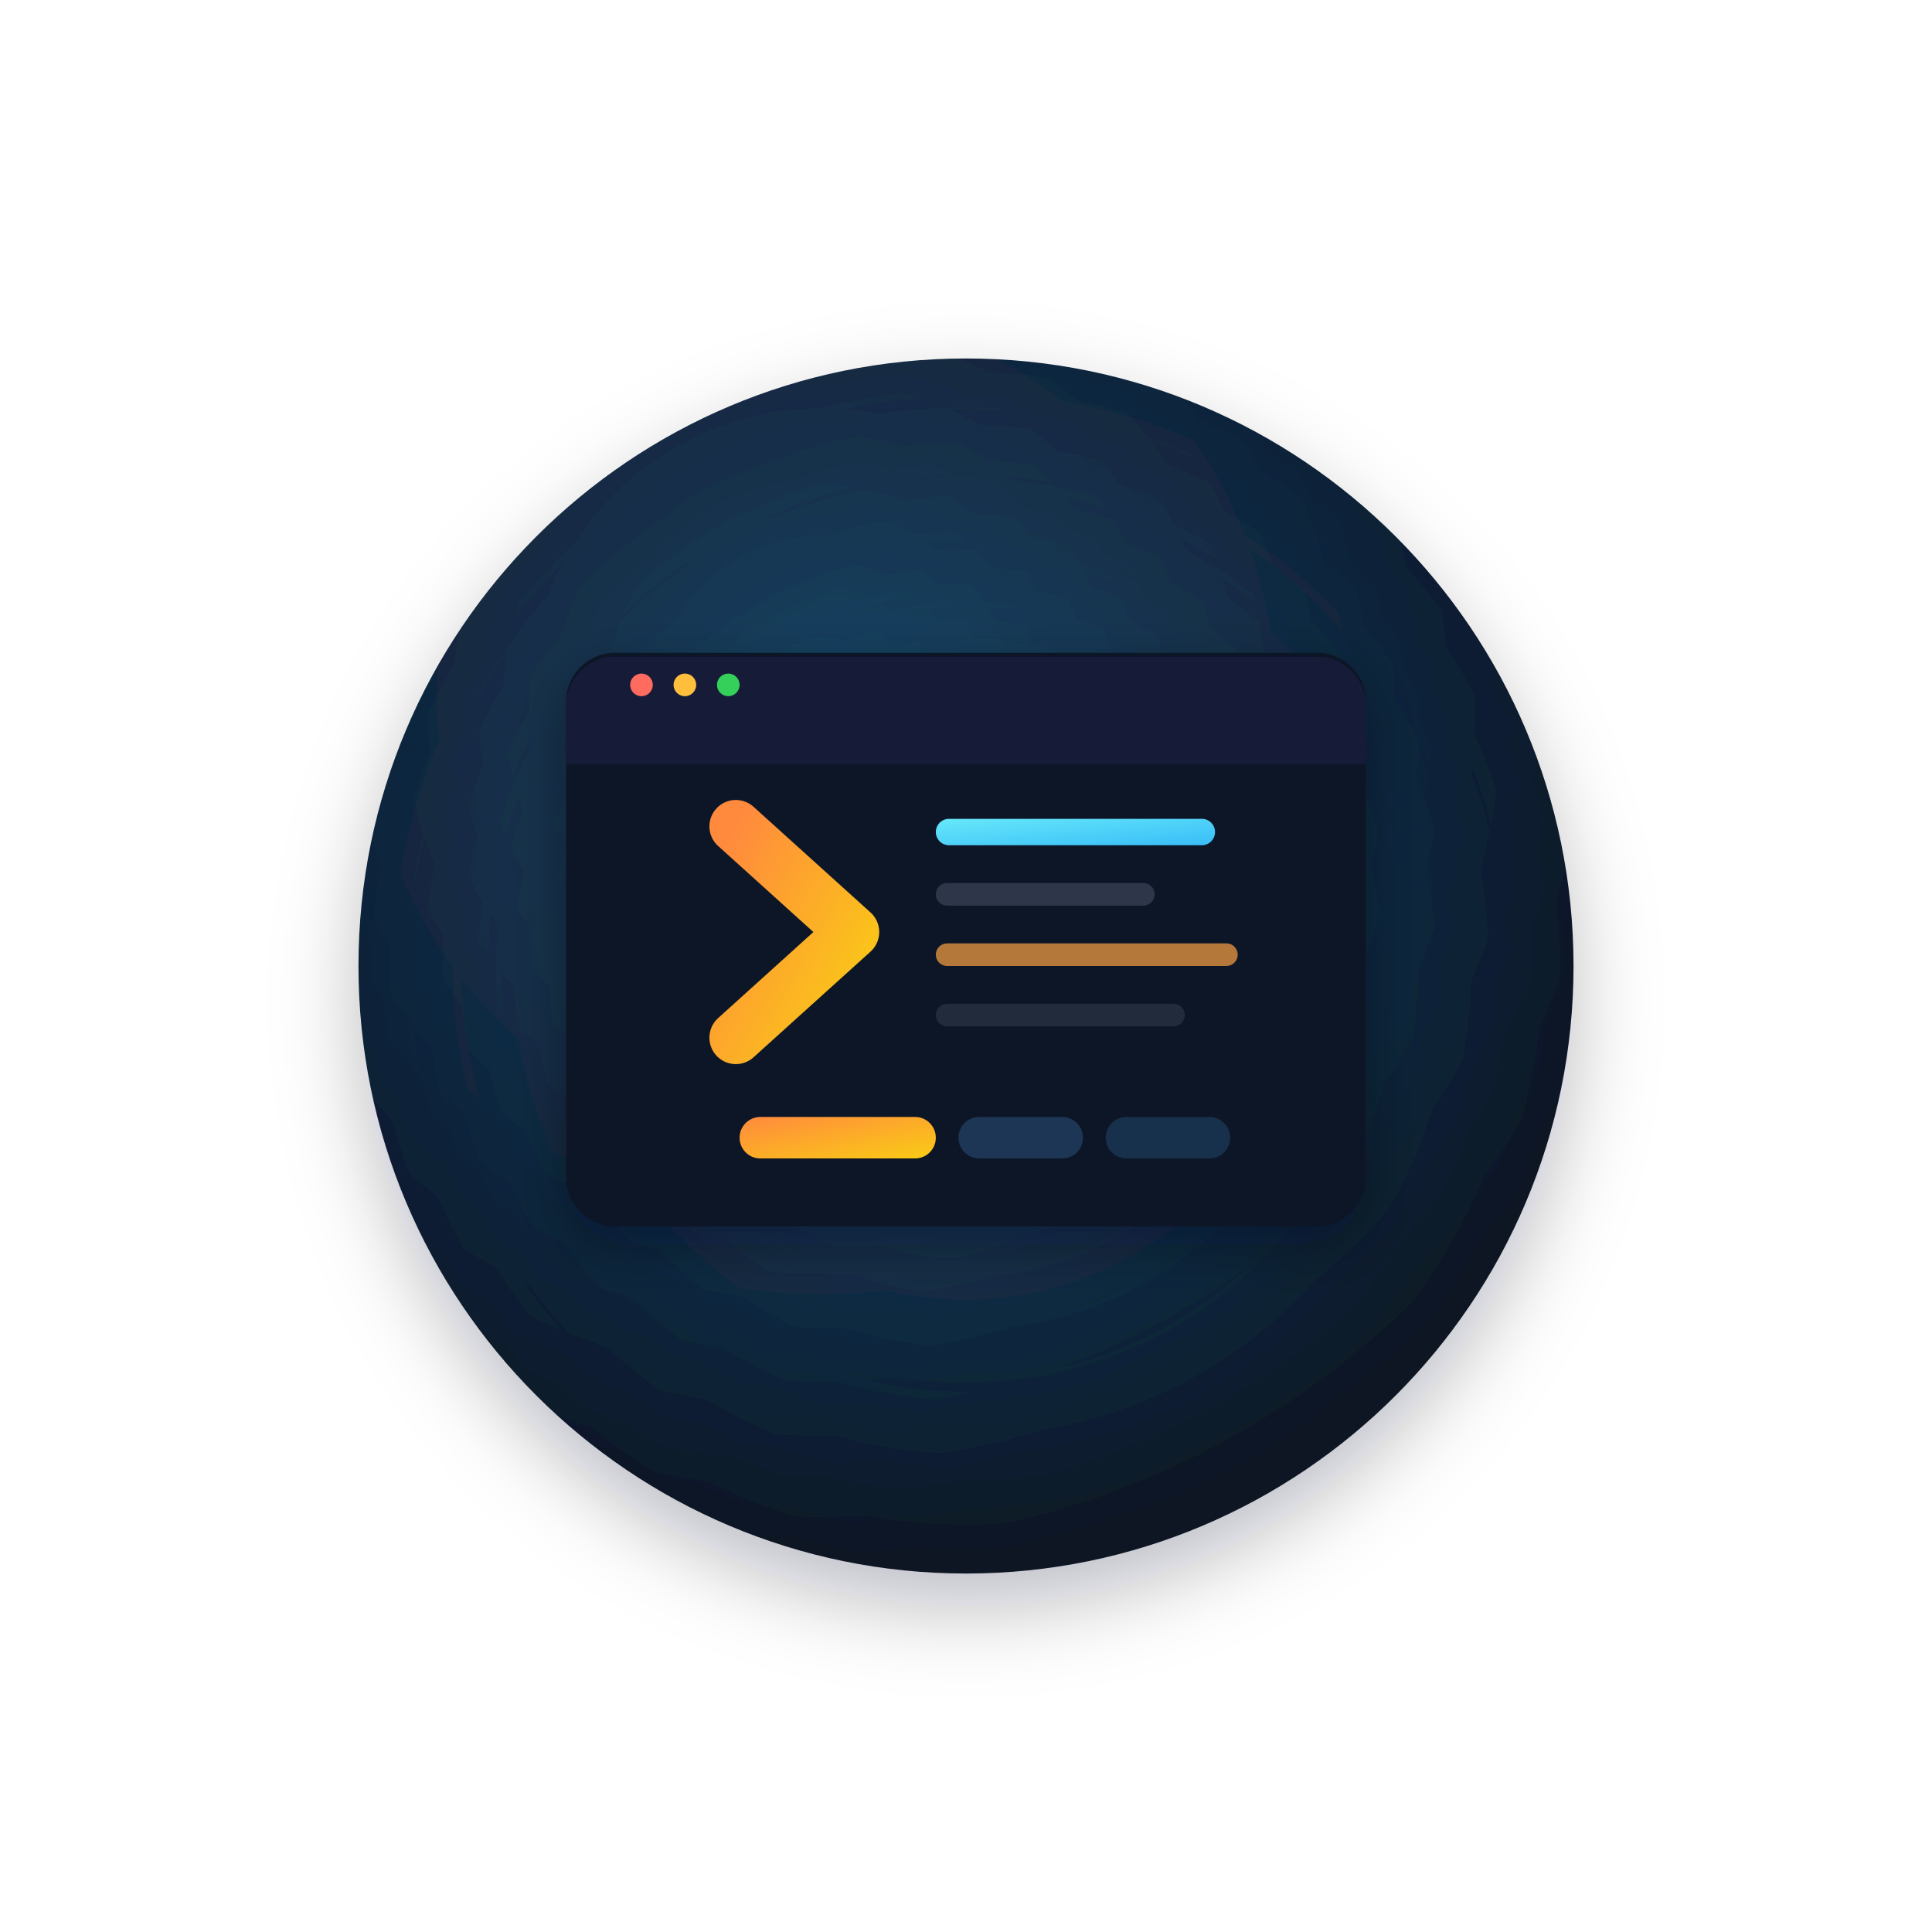
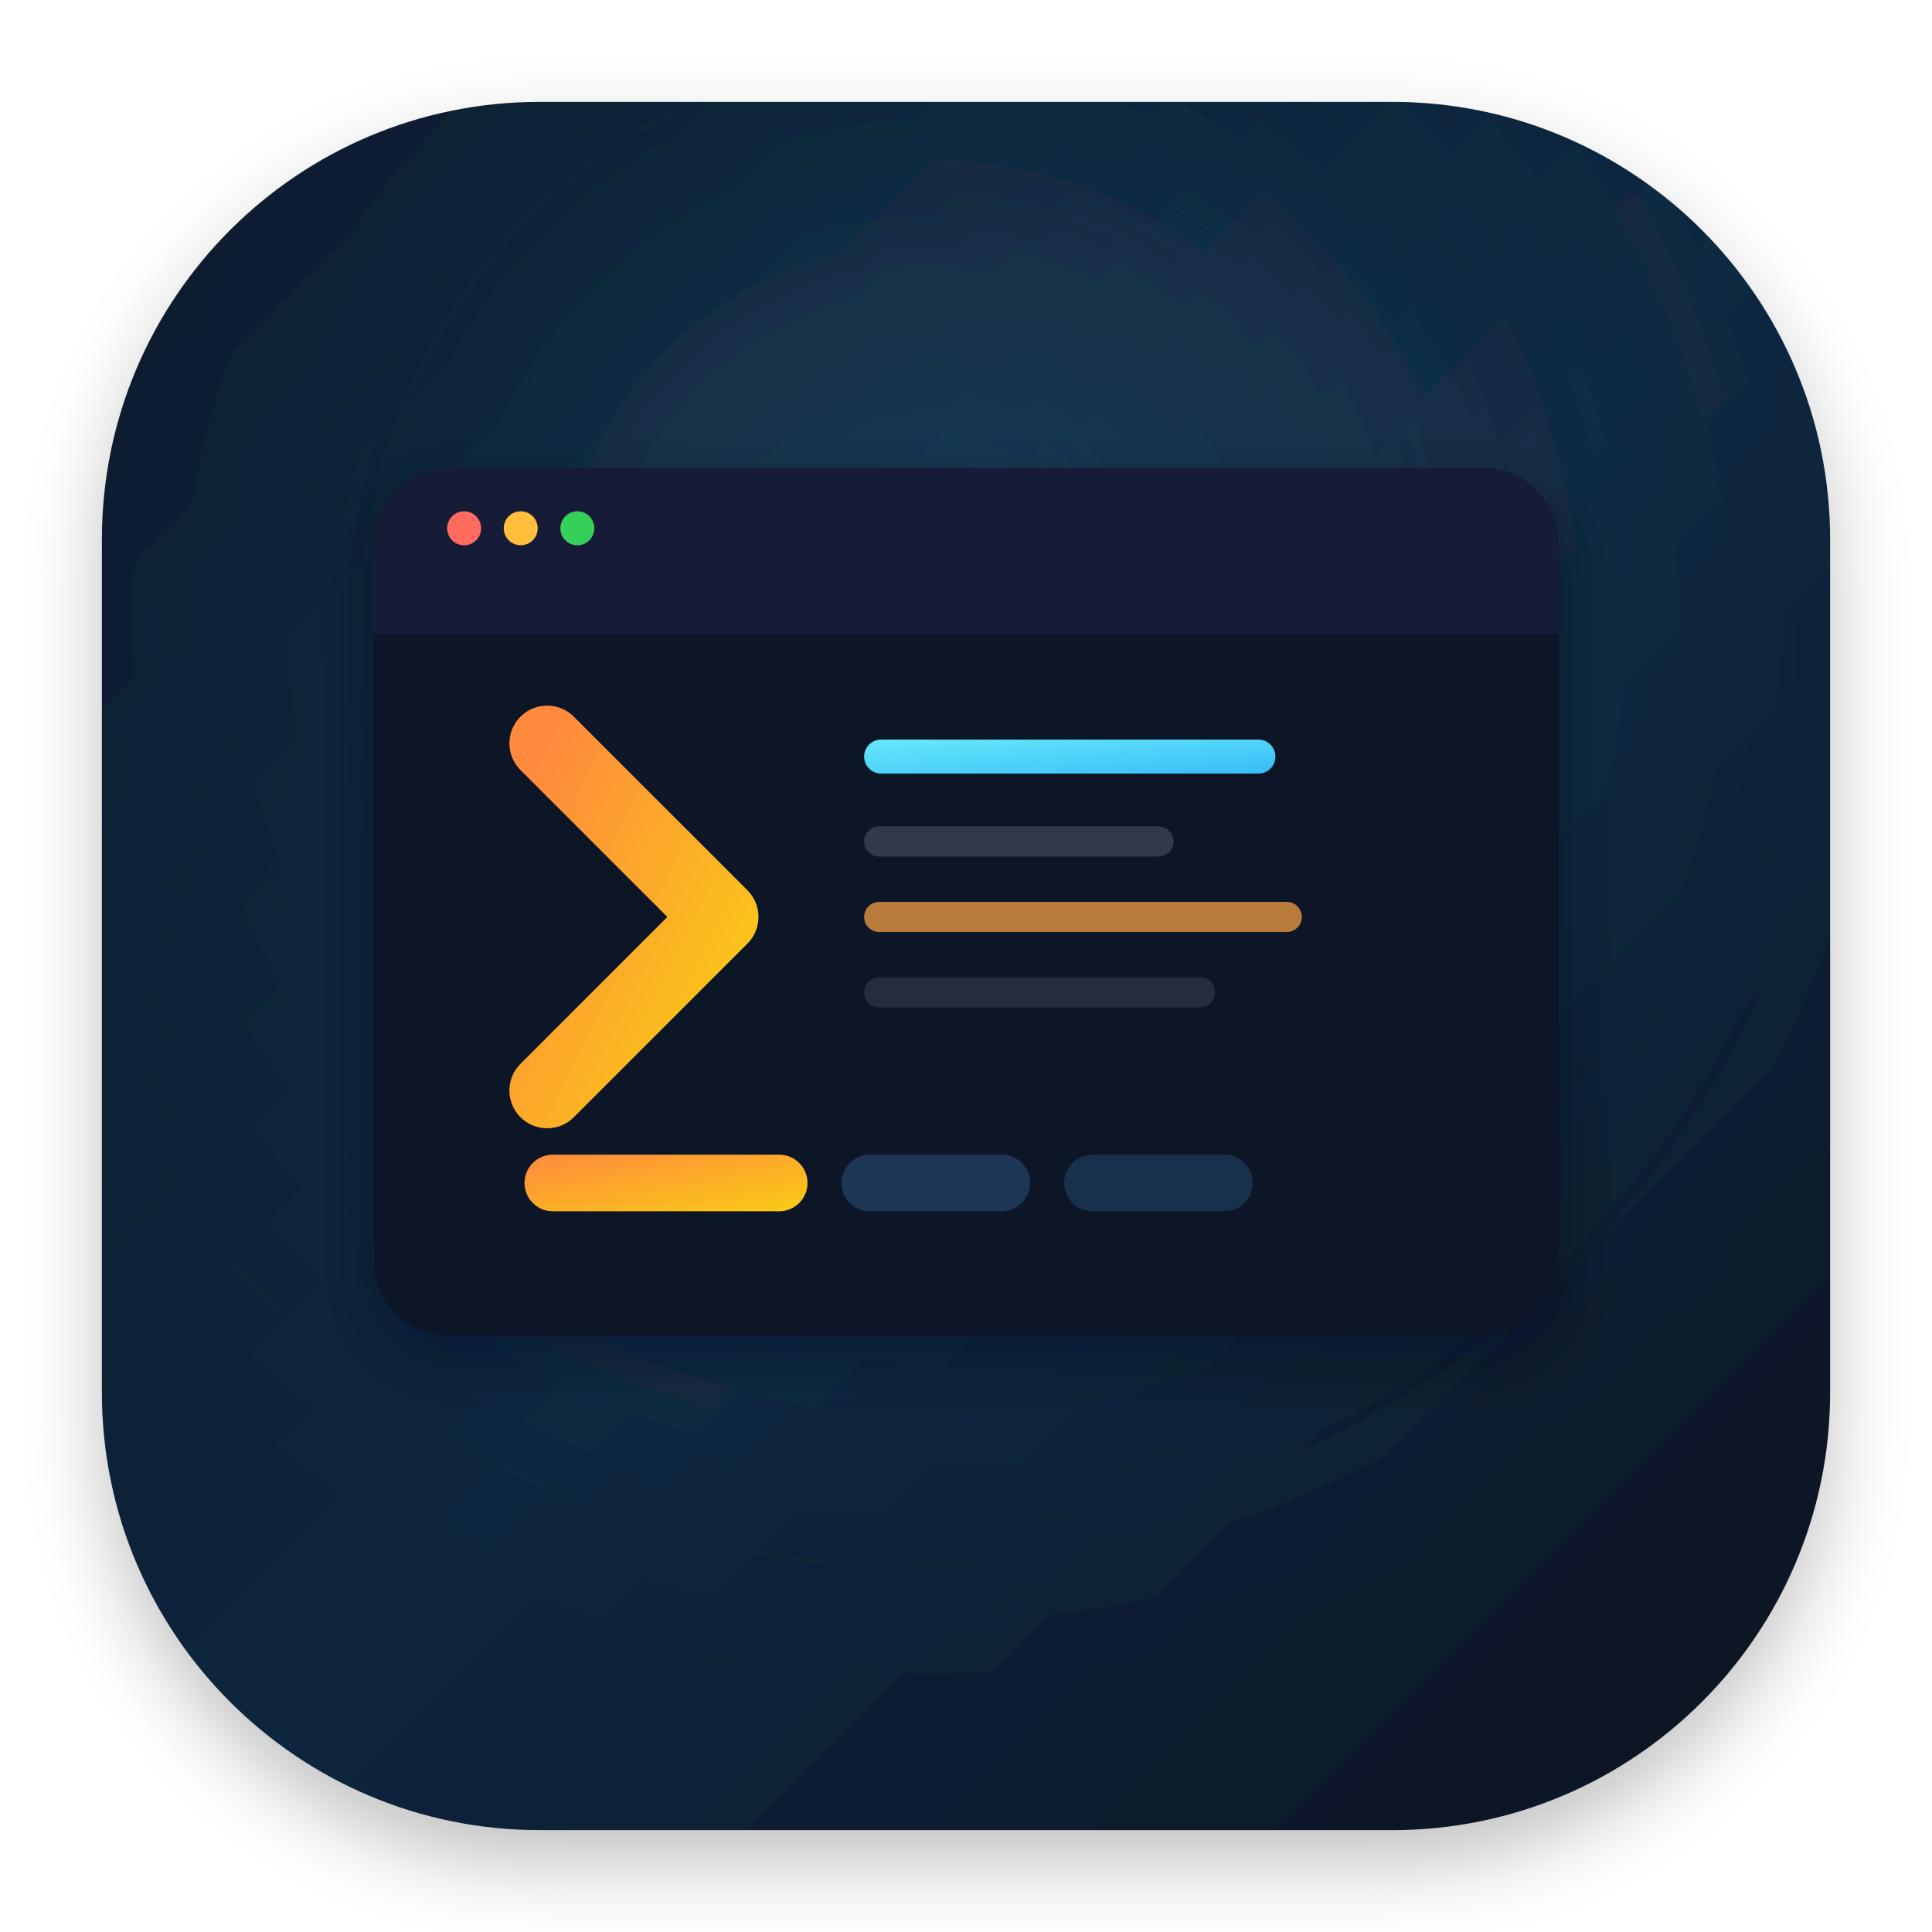
<svg xmlns="http://www.w3.org/2000/svg" viewBox="0 0 1024 1024">
  <defs>
-     <radialGradient id="disc" cx="38%" cy="28%" r="80%">
-       <stop offset="0%" stop-color="#173754" />
-       <stop offset="58%" stop-color="#0f2137" />
-       <stop offset="100%" stop-color="#09121c" />
-     </radialGradient>
-     <radialGradient id="halo" cx="50%" cy="50%" r="50%">
+     <linearGradient id="bg" x1="0" y1="0" x2="1" y2="1">
+       <stop offset="0%" stop-color="#0b1625" />
+       <stop offset="52%" stop-color="#10263d" />
+       <stop offset="100%" stop-color="#09131f" />
+     </linearGradient>
+     <radialGradient id="flare" cx="48%" cy="30%" r="62%">
      <stop offset="0%" stop-color="#38bdf8" stop-opacity="0.18" />
+       <stop offset="55%" stop-color="#38bdf8" stop-opacity="0.05" />
      <stop offset="100%" stop-color="#38bdf8" stop-opacity="0" />
    </radialGradient>
    <linearGradient id="ember" x1="0" y1="0" x2="1" y2="1">
      <stop offset="0%" stop-color="#ff8a3d" />
      <stop offset="100%" stop-color="#facc15" />
    </linearGradient>
    <linearGradient id="cyan" x1="0" y1="0" x2="1" y2="1">
      <stop offset="0%" stop-color="#67e8f9" />
      <stop offset="100%" stop-color="#38bdf8" />
    </linearGradient>
-     <filter id="discShadow" x="-30%" y="-30%" width="160%" height="180%">
-       <feDropShadow dx="0" dy="18" stdDeviation="22" flood-color="#020617" flood-opacity="0.26" />
+     <filter id="tileShadow" x="-20%" y="-20%" width="140%" height="150%">
+       <feDropShadow dx="0" dy="18" stdDeviation="20" flood-color="#020617" flood-opacity="0.24" />
    </filter>
    <filter id="cardShadow" x="-30%" y="-30%" width="180%" height="180%">
-       <feDropShadow dx="0" dy="10" stdDeviation="14" flood-color="#020617" flood-opacity="0.36" />
+       <feDropShadow dx="0" dy="12" stdDeviation="16" flood-color="#020617" flood-opacity="0.34" />
    </filter>
  </defs>
-   <g filter="url(#discShadow)">
-     <circle cx="512" cy="512" r="322" fill="url(#disc)" />
-     <circle cx="512" cy="512" r="322" fill="url(#halo)" />
+   <g filter="url(#tileShadow)">
+     <rect x="54" y="54" width="916" height="916" rx="232" fill="url(#bg)" />
+     <rect x="54" y="54" width="916" height="916" rx="232" fill="url(#flare)" />
  </g>
  <g filter="url(#cardShadow)">
-     <rect x="300" y="346" width="424" height="304" rx="26" fill="#0c1626" />
-     <path d="M300 374c0-14 12-26 26-26h372c14 0 26 12 26 26v31H300z" fill="#181f38" />
+     <rect x="198" y="248" width="628" height="460" rx="40" fill="#0c1626" />
+     <path d="M198 288c0-22 18-40 40-40h548c22 0 40 18 40 40v48H198z" fill="#181f38" />
  </g>
-   <circle cx="340" cy="363" r="6" fill="#ff6b5e" />
-   <circle cx="363" cy="363" r="6" fill="#ffbf3c" />
-   <circle cx="386" cy="363" r="6" fill="#35d059" />
-   <path d="M390 438l62 56-62 56" fill="none" stroke="url(#ember)" stroke-width="28" stroke-linecap="round" stroke-linejoin="round" />
-   <rect x="496" y="434" width="148" height="14" rx="7" fill="url(#cyan)" />
-   <rect x="496" y="468" width="116" height="12" rx="6" fill="#8d98ad" opacity="0.26" />
-   <rect x="496" y="500" width="160" height="12" rx="6" fill="#c8833d" opacity="0.9" />
-   <rect x="496" y="532" width="132" height="12" rx="6" fill="#8d98ad" opacity="0.16" />
-   <rect x="392" y="592" width="104" height="22" rx="11" fill="url(#ember)" />
-   <rect x="508" y="592" width="66" height="22" rx="11" fill="#1d3655" />
-   <rect x="586" y="592" width="66" height="22" rx="11" fill="#17304b" />
+   <circle cx="246" cy="280" r="9" fill="#ff6b5e" />
+   <circle cx="276" cy="280" r="9" fill="#ffbf3c" />
+   <circle cx="306" cy="280" r="9" fill="#35d059" />
+   <path d="M290 394l92 92-92 92" fill="none" stroke="url(#ember)" stroke-width="40" stroke-linecap="round" stroke-linejoin="round" />
+   <rect x="458" y="392" width="218" height="18" rx="9" fill="url(#cyan)" />
+   <rect x="458" y="438" width="164" height="16" rx="8" fill="#8d98ad" opacity="0.28" />
+   <rect x="458" y="478" width="232" height="16" rx="8" fill="#c8833d" opacity="0.92" />
+   <rect x="458" y="518" width="186" height="16" rx="8" fill="#8d98ad" opacity="0.18" />
+   <rect x="278" y="612" width="150" height="30" rx="15" fill="url(#ember)" />
+   <rect x="446" y="612" width="100" height="30" rx="15" fill="#1d3655" />
+   <rect x="564" y="612" width="100" height="30" rx="15" fill="#17304b" />
</svg>
